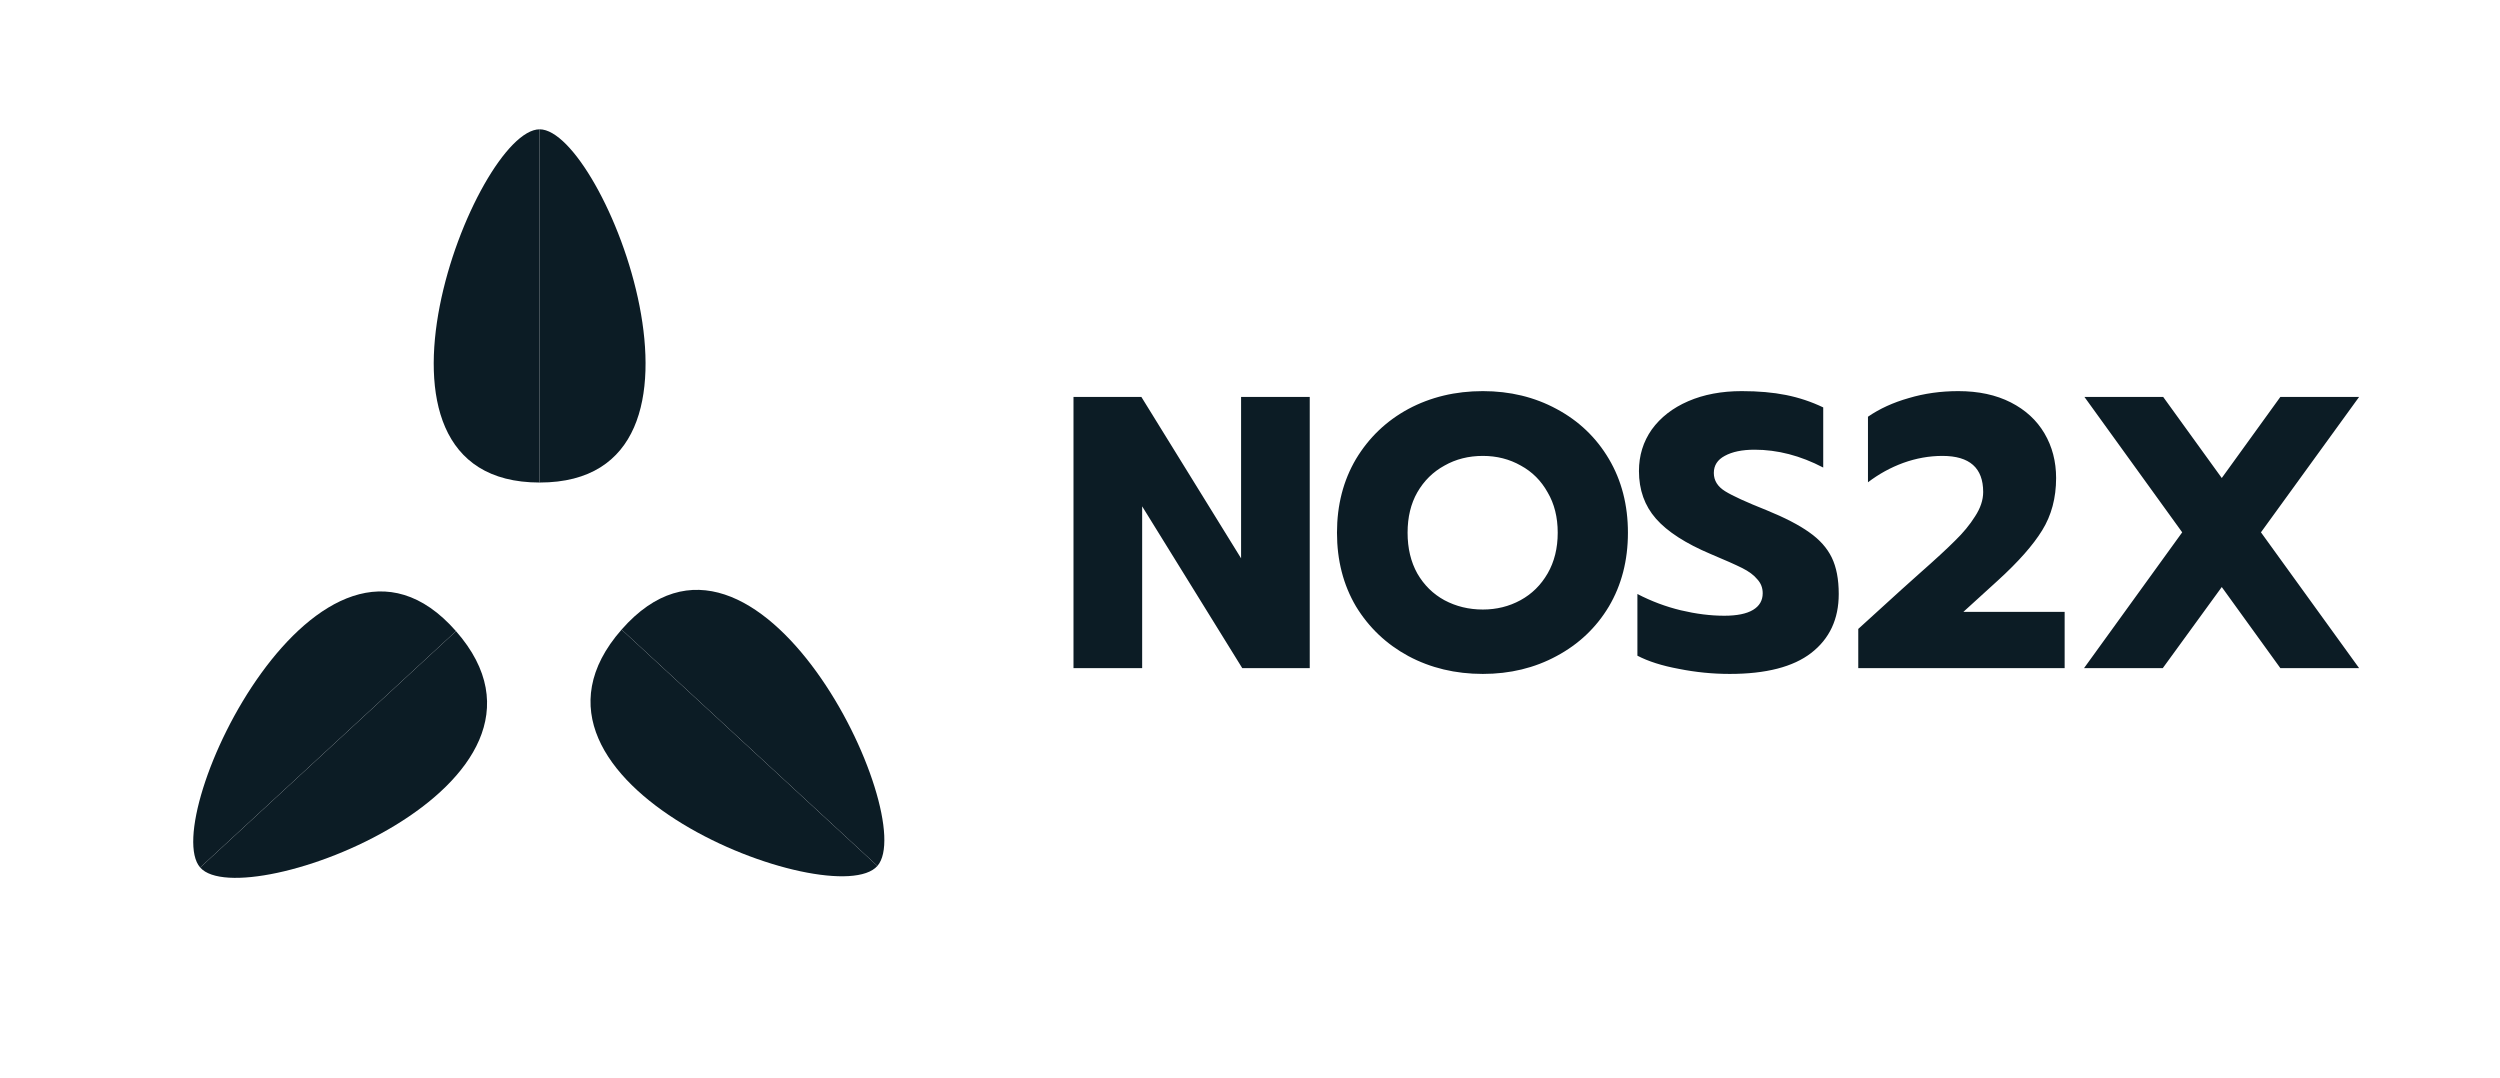
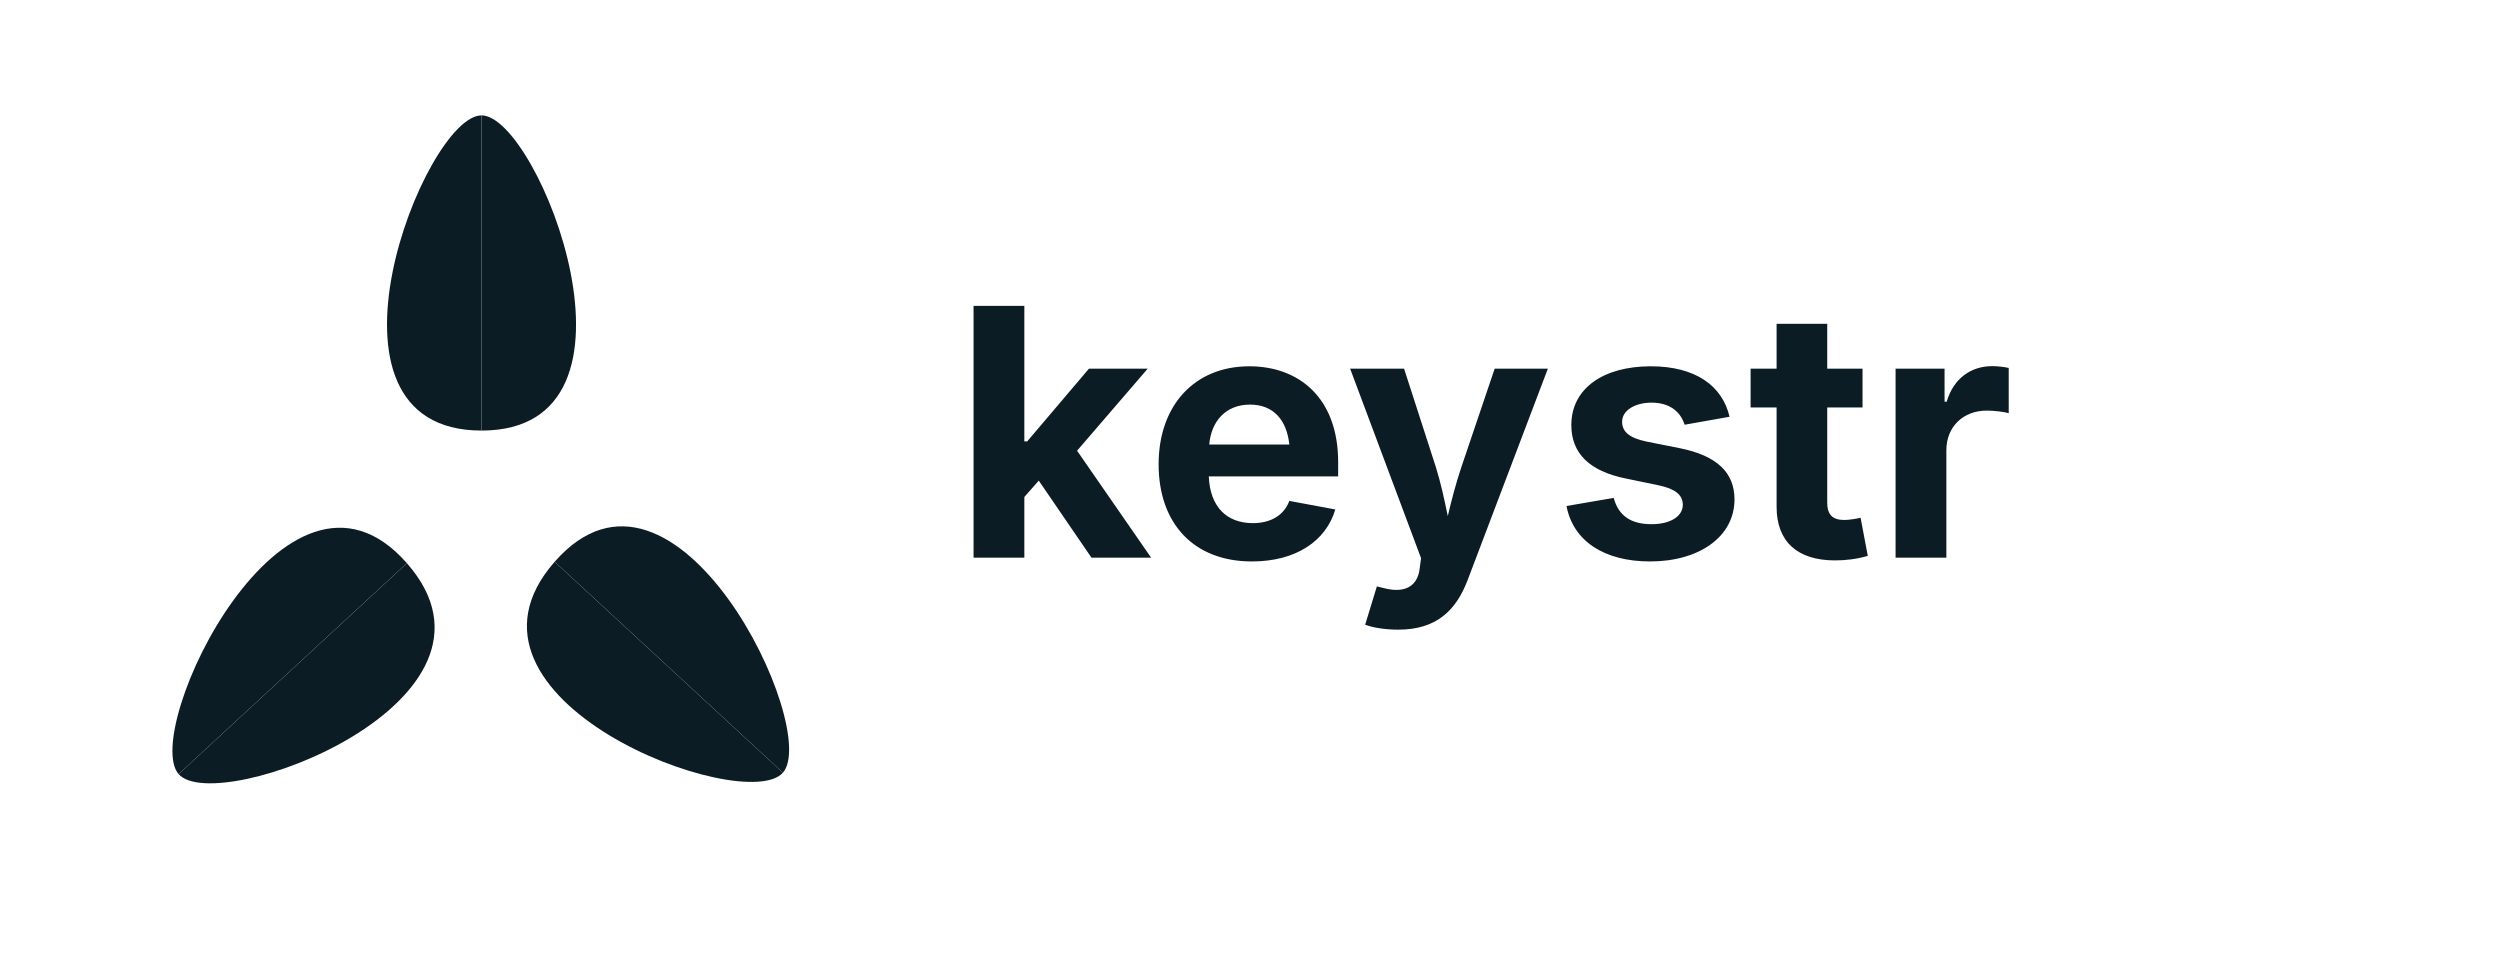
- <svg xmlns="http://www.w3.org/2000/svg" width="232" height="100" viewBox="0 0 232 100" fill="none">
+ <svg xmlns="http://www.w3.org/2000/svg" width="260" height="100" viewBox="0 0 260 100" fill="none">
  <path d="M50.079 12C44.147 12 31.294 44.779 50.079 44.779L50.079 12Z" fill="#0C1C25" />
  <path d="M50.079 12C56.011 12 68.864 44.779 50.079 44.779L50.079 12Z" fill="#0C1C25" />
  <path d="M81.423 80.359C85.392 75.835 70.253 44.101 57.684 58.425L81.423 80.359Z" fill="#0C1C25" />
  <path d="M81.423 80.359C77.454 84.882 45.114 72.749 57.684 58.425L81.423 80.359Z" fill="#0C1C25" />
  <path d="M18.577 80.505C14.608 75.981 29.747 44.247 42.316 58.571L18.577 80.505Z" fill="#0C1C25" />
  <path d="M18.577 80.505C22.546 85.028 54.886 72.895 42.316 58.571L18.577 80.505Z" fill="#0C1C25" />
-   <path d="M99.62 36.836H105.92L115.172 51.812V36.836H121.544V62H115.28L105.992 46.988V62H99.62V36.836ZM137.608 62.54C135.064 62.54 132.76 61.988 130.696 60.884C128.656 59.78 127.036 58.244 125.836 56.276C124.66 54.284 124.072 52.004 124.072 49.436C124.072 46.868 124.66 44.588 125.836 42.596C127.036 40.604 128.656 39.056 130.696 37.952C132.76 36.848 135.064 36.296 137.608 36.296C140.128 36.296 142.408 36.848 144.448 37.952C146.512 39.056 148.132 40.604 149.308 42.596C150.484 44.588 151.072 46.868 151.072 49.436C151.072 52.004 150.484 54.284 149.308 56.276C148.132 58.244 146.512 59.78 144.448 60.884C142.408 61.988 140.128 62.54 137.608 62.54ZM137.608 56.564C138.88 56.564 140.044 56.276 141.1 55.7C142.156 55.124 142.996 54.296 143.62 53.216C144.244 52.136 144.556 50.876 144.556 49.436C144.556 47.996 144.244 46.748 143.62 45.692C143.02 44.612 142.192 43.784 141.136 43.208C140.08 42.608 138.904 42.308 137.608 42.308C136.288 42.308 135.1 42.608 134.044 43.208C132.988 43.784 132.148 44.612 131.524 45.692C130.924 46.748 130.624 47.996 130.624 49.436C130.624 50.876 130.924 52.136 131.524 53.216C132.148 54.296 132.988 55.124 134.044 55.7C135.124 56.276 136.312 56.564 137.608 56.564ZM160.519 62.54C158.935 62.54 157.363 62.384 155.803 62.072C154.243 61.784 152.959 61.376 151.951 60.848V55.124C153.247 55.796 154.591 56.3 155.983 56.636C157.399 56.972 158.743 57.14 160.015 57.14C161.191 57.14 162.079 56.96 162.679 56.6C163.279 56.24 163.579 55.724 163.579 55.052C163.579 54.548 163.411 54.116 163.075 53.756C162.763 53.372 162.295 53.024 161.671 52.712C161.047 52.4 160.075 51.968 158.755 51.416C156.427 50.432 154.735 49.34 153.679 48.14C152.623 46.94 152.095 45.464 152.095 43.712C152.095 42.272 152.491 40.988 153.283 39.86C154.099 38.732 155.227 37.856 156.667 37.232C158.107 36.608 159.763 36.296 161.635 36.296C163.171 36.296 164.539 36.416 165.739 36.656C166.939 36.896 168.091 37.28 169.195 37.808V43.388C167.083 42.284 164.959 41.732 162.823 41.732C161.671 41.732 160.747 41.924 160.051 42.308C159.379 42.668 159.043 43.196 159.043 43.892C159.043 44.588 159.391 45.152 160.087 45.584C160.783 46.016 162.067 46.604 163.939 47.348C165.643 48.044 166.963 48.728 167.899 49.4C168.859 50.072 169.555 50.852 169.987 51.74C170.419 52.628 170.635 53.756 170.635 55.124C170.635 57.452 169.783 59.276 168.079 60.596C166.399 61.892 163.879 62.54 160.519 62.54ZM172.447 58.364L176.443 54.728L178.171 53.18C179.587 51.932 180.667 50.936 181.411 50.192C182.179 49.448 182.803 48.692 183.283 47.924C183.787 47.156 184.039 46.4 184.039 45.656C184.039 43.424 182.779 42.308 180.259 42.308C179.035 42.308 177.823 42.524 176.623 42.956C175.447 43.388 174.355 43.988 173.347 44.756V38.672C174.427 37.928 175.687 37.352 177.127 36.944C178.567 36.512 180.103 36.296 181.735 36.296C183.607 36.296 185.227 36.644 186.595 37.34C187.963 38.036 189.007 38.996 189.727 40.22C190.447 41.444 190.807 42.824 190.807 44.36C190.807 46.208 190.375 47.828 189.511 49.22C188.671 50.588 187.303 52.136 185.407 53.864L182.203 56.78H191.599V62H172.447V58.364ZM202.508 49.4L193.436 36.836H200.744L206.18 44.36L211.616 36.836H218.924L209.816 49.4L218.924 62H211.616L206.18 54.476L200.708 62H193.4L202.508 49.4Z" fill="#0C1C25" />
+   <text x="99" y="58" fill="#0C1C25" font-family="ui-sans-serif, system-ui, -apple-system, sans-serif" font-size="36" font-weight="700">keystr</text>
</svg>
